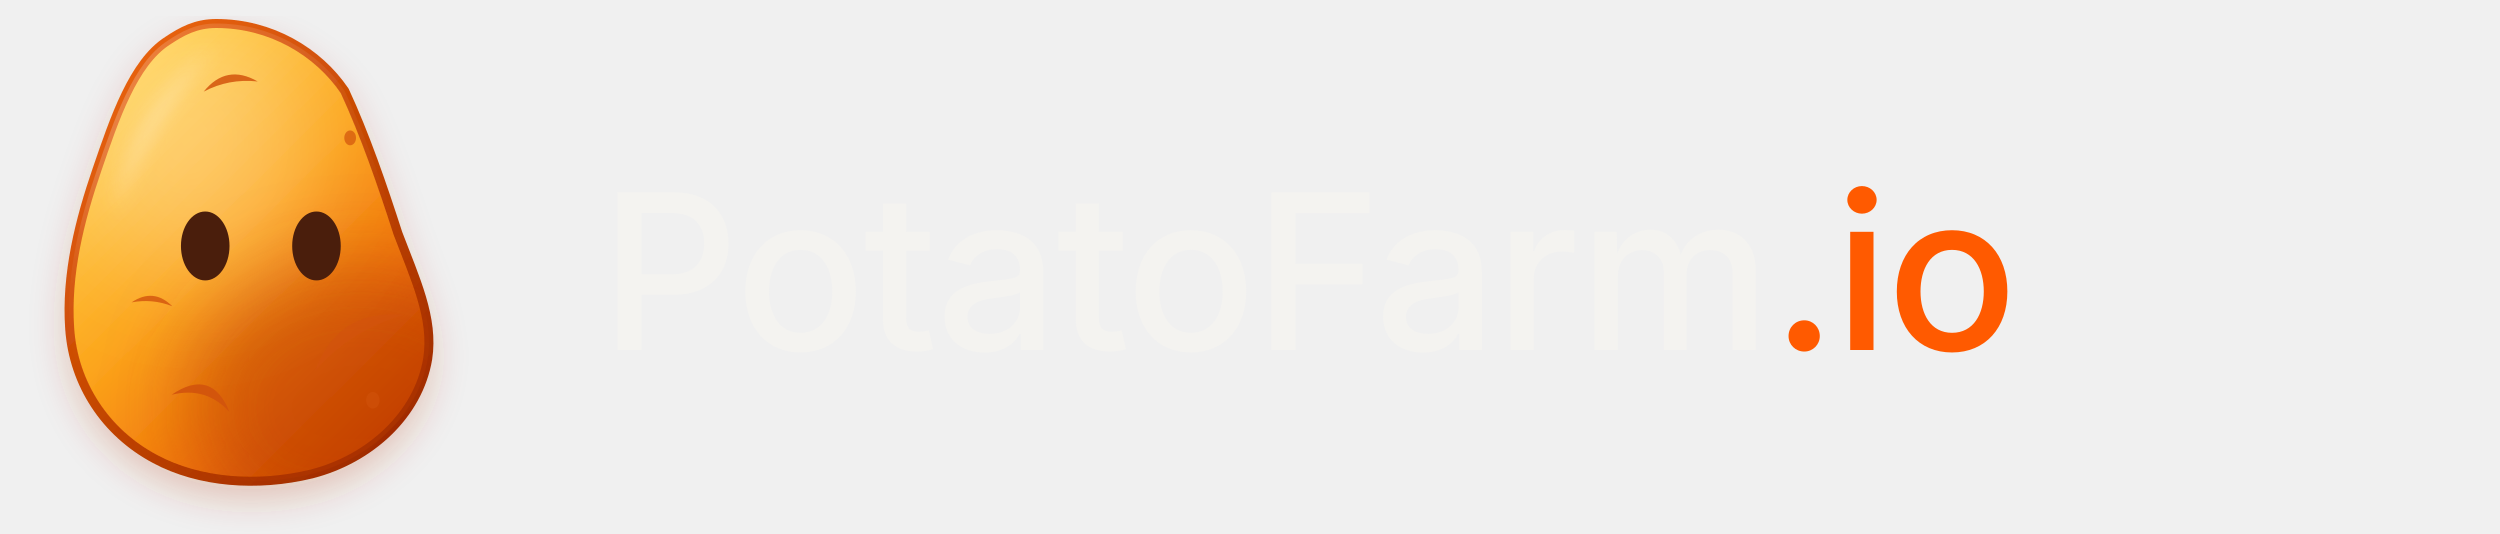
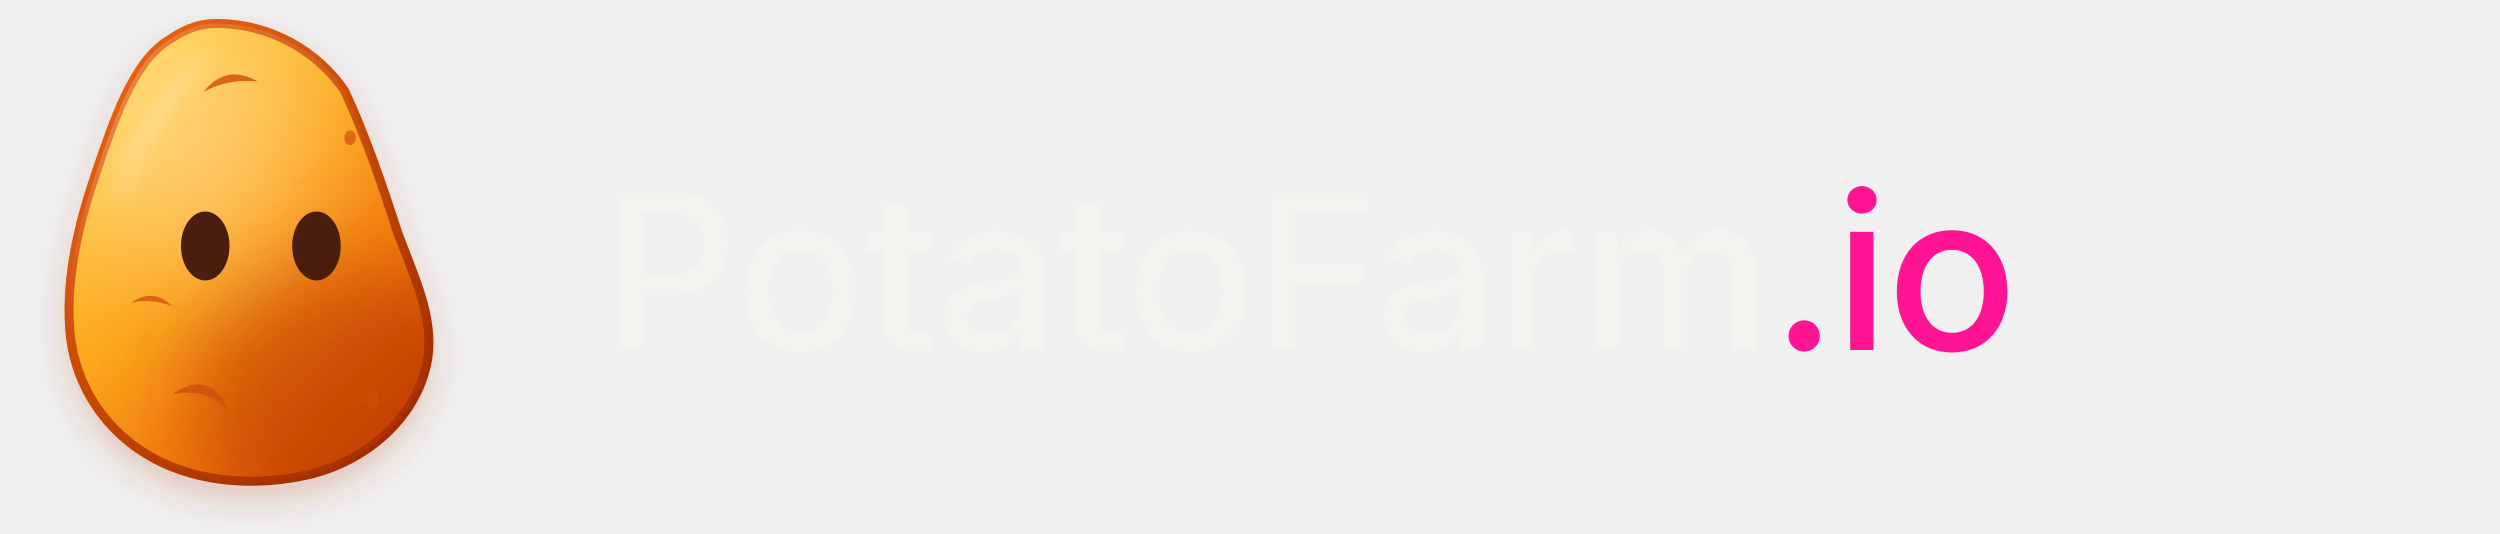
<svg xmlns="http://www.w3.org/2000/svg" viewBox="0 0 300 64" width="300" height="64">
  <g transform="scale(0.94)">
    <defs>
      <linearGradient id="shh2" x1="18%" y1="6%" x2="88%" y2="96%">
        <stop offset="0" stop-color="#FFD04A" />
        <stop offset="0.42" stop-color="#FCA51B" />
        <stop offset="0.72" stop-color="#F2760A" />
        <stop offset="1" stop-color="#D24500" />
      </linearGradient>
      <linearGradient id="rmh2" x1="18%" y1="6%" x2="88%" y2="96%">
        <stop offset="0" stop-color="#E8620A" />
        <stop offset="1" stop-color="#9E2A00" />
      </linearGradient>
      <filter id="blh2" x="-60%" y="-60%" width="220%" height="220%">
        <feGaussianBlur stdDeviation="7" />
      </filter>
      <filter id="sdh2" x="-60%" y="-60%" width="220%" height="220%">
        <feGaussianBlur stdDeviation="5" />
      </filter>
      <filter id="sph2" x="-60%" y="-60%" width="220%" height="220%">
        <feGaussianBlur stdDeviation="1.1" />
      </filter>
      <filter id="dph2" x="-35%" y="-35%" width="180%" height="180%">
        <feDropShadow dx="0" dy="2" stdDeviation="2.2" flood-color="#B83400" flood-opacity="0.22" />
      </filter>
      <clipPath id="cph2">
        <path d="M27.6,3.0 C34.6,3.0 40.6,6.6 44.0,11.6 C46.6,17.2 48.8,23.6 50.8,29.8 C53.0,35.6 55.4,40.6 54.6,45.8 C53.4,53.0 47.2,58.6 39.8,60.5 C32.8,62.2 25.4,61.6 19.8,58.6 C13.4,55.2 9.4,49.0 8.9,42.0 C8.4,35.0 10.2,28.0 12.4,21.6 C14.6,15.2 17.0,8.0 21.4,5.2 C23.2,4.0 25.0,3.0 27.6,3.0 Z" />
      </clipPath>
    </defs>
    <path d="M27.6,3.0 C34.6,3.0 40.6,6.6 44.0,11.6 C46.6,17.2 48.8,23.6 50.8,29.8 C53.0,35.6 55.4,40.6 54.6,45.8 C53.4,53.0 47.2,58.6 39.8,60.5 C32.8,62.2 25.4,61.6 19.8,58.6 C13.4,55.2 9.4,49.0 8.9,42.0 C8.4,35.0 10.2,28.0 12.4,21.6 C14.6,15.2 17.0,8.0 21.4,5.2 C23.2,4.0 25.0,3.0 27.6,3.0 Z" fill="url(#shh2)" stroke="url(#rmh2)" stroke-width="1.15" stroke-linejoin="round" filter="url(#dph2)" />
    <g clip-path="url(#cph2)">
      <ellipse cx="46" cy="52" rx="22" ry="18" fill="#B23600" opacity="0.5" filter="url(#sdh2)" />
      <ellipse cx="24" cy="18" rx="16" ry="17" fill="#FFFFFF" opacity="0.28" filter="url(#blh2)" />
      <path d="M14.6,27.0 Q16.7,14.1 27.0,6.2 Q19.4,15.8 14.6,27.0 Z" fill="#FFF0CE" opacity="0.45" filter="url(#sph2)" />
    </g>
    <ellipse cx="26.2" cy="31.4" rx="3.1" ry="4.4" fill="#4A1E0C" />
    <ellipse cx="40.4" cy="31.4" rx="3.1" ry="4.4" fill="#4A1E0C" />
    <path d="M21.9,50.4 Q27.0,46.9 29.3,52.6 Q26.3,49.3 21.9,50.4 Z" fill="#D2530C" opacity="0.9" />
    <path d="M40.2,47.4 Q43.1,39.4 51.6,40.2 Q44.8,42.1 40.2,47.4 Z" fill="#D2530C" opacity="0.72" />
    <path d="M26.0,11.7 Q28.9,8.1 32.9,10.4 Q29.2,10.0 26.0,11.7 Z" fill="#D2530C" opacity="0.85" />
    <path d="M16.8,38.6 Q19.6,36.7 22.0,39.1 Q19.5,38.1 16.8,38.6 Z" fill="#D2530C" opacity="0.8" />
    <ellipse cx="44.7" cy="17.6" rx="0.75" ry="0.95" fill="#D2530C" opacity="0.7" />
    <ellipse cx="47.6" cy="51.1" rx="0.85" ry="1.05" fill="#D2530C" opacity="0.5" />
  </g>
-   <text x="72" y="42" font-family="Inter,-apple-system,BlinkMacSystemFont,'Segoe UI',Roboto,sans-serif" font-size="26" font-weight="500" letter-spacing="-0.3" fill="#F4F3F0">PotatoFarm<tspan fill="#FF5A00">.io</tspan>
+   <text x="72" y="42" font-family="Inter,-apple-system,BlinkMacSystemFont,'Segoe UI',Roboto,sans-serif" font-size="26" font-weight="500" letter-spacing="-0.3" fill="#F4F3F0">PotatoFarm<tspan fill="#FF1493">.io</tspan>
  </text>
</svg>
